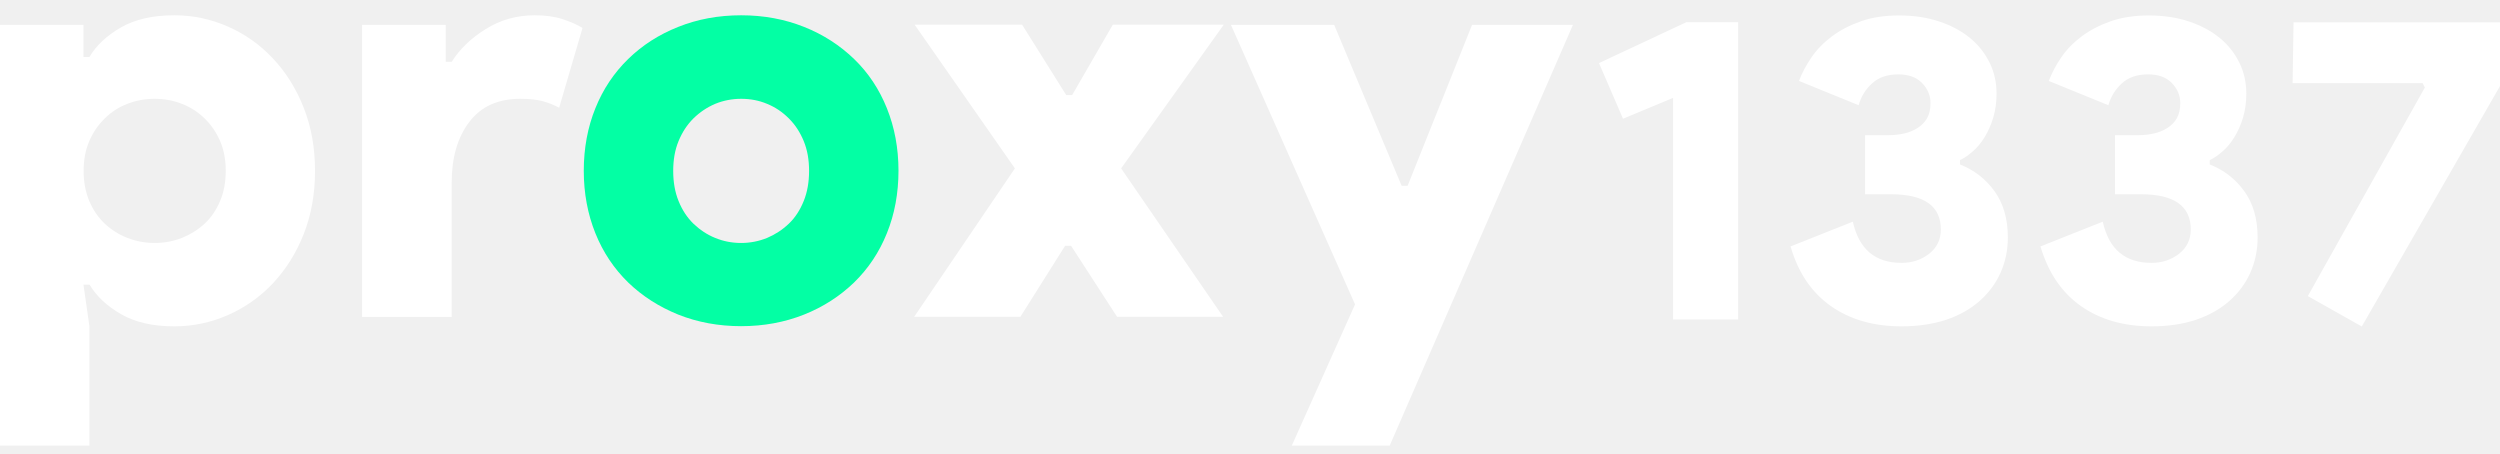
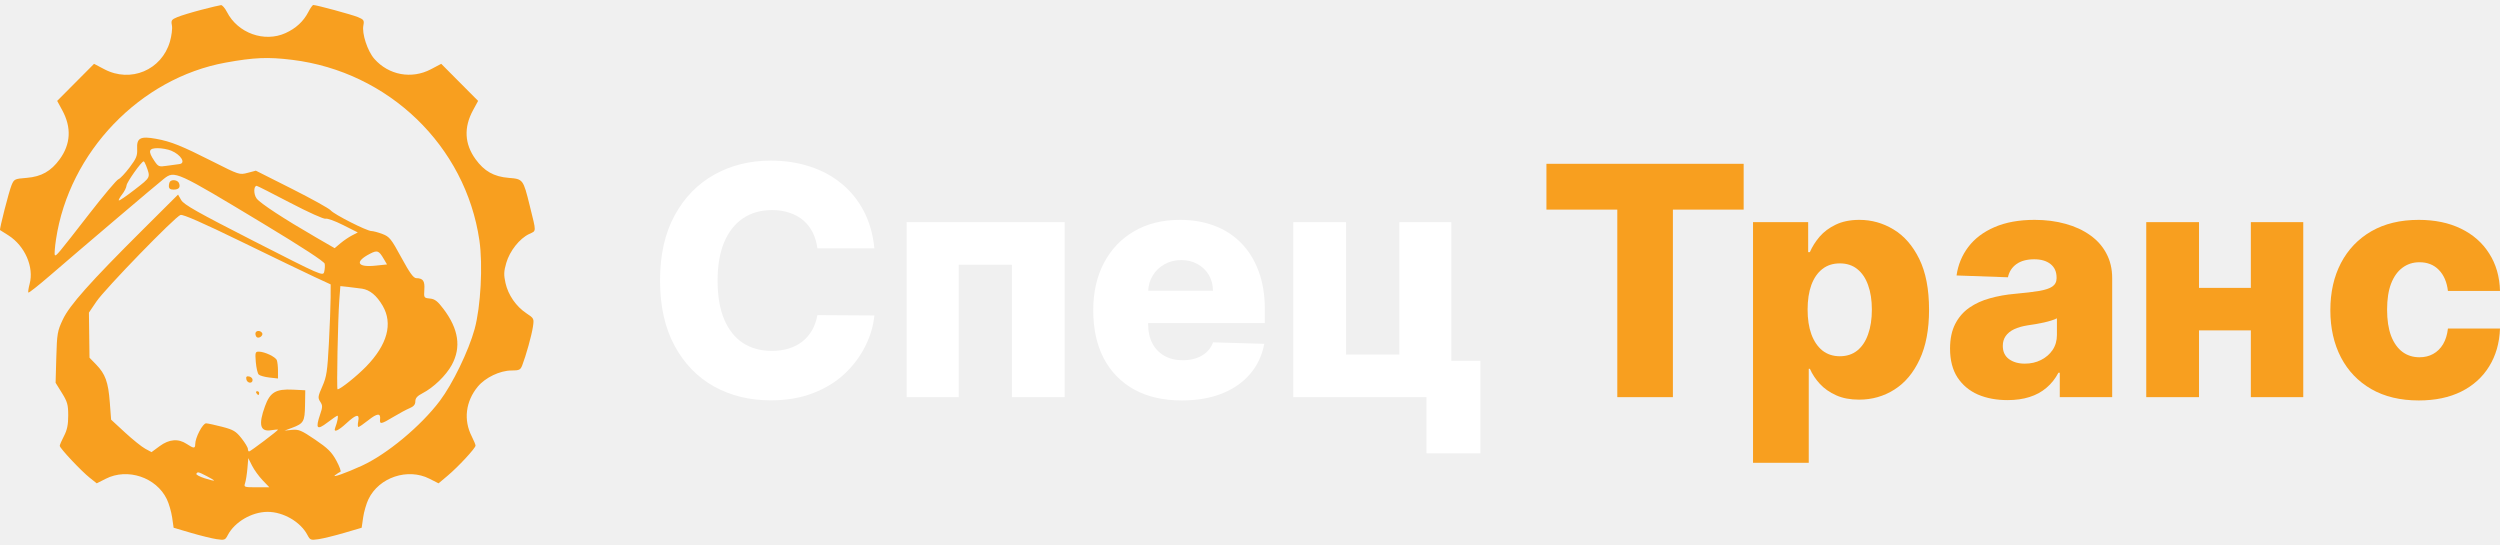
- <svg xmlns="http://www.w3.org/2000/svg" width="149" height="27" viewBox="0 0 149 27" fill="none">
-   <g clip-path="url(#clip0_414_107)">
-     <path d="M4.974 3.396H5.33C5.732 2.714 6.358 2.126 7.2 1.64C8.041 1.154 9.107 0.911 10.388 0.911C11.501 0.911 12.567 1.136 13.586 1.584C14.605 2.032 15.503 2.667 16.27 3.489C17.037 4.302 17.654 5.282 18.102 6.422C18.551 7.561 18.776 8.812 18.776 10.185C18.776 11.558 18.551 12.809 18.102 13.949C17.654 15.088 17.037 16.059 16.27 16.881C15.503 17.694 14.605 18.329 13.586 18.777C12.567 19.225 11.501 19.45 10.388 19.45C9.107 19.45 8.051 19.207 7.209 18.721C6.368 18.235 5.741 17.647 5.339 16.965H4.974L5.33 19.45V26.557H0V1.481H4.974V3.396ZM9.21 5.889C8.64 5.889 8.098 5.992 7.593 6.188C7.078 6.384 6.629 6.674 6.246 7.057C5.853 7.439 5.545 7.888 5.32 8.411C5.096 8.934 4.984 9.522 4.984 10.185C4.984 10.848 5.096 11.446 5.32 11.978C5.545 12.511 5.853 12.959 6.246 13.332C6.639 13.697 7.088 13.986 7.602 14.182C8.107 14.378 8.649 14.481 9.22 14.481C9.79 14.481 10.332 14.378 10.837 14.182C11.342 13.977 11.8 13.697 12.193 13.332C12.586 12.968 12.894 12.511 13.119 11.978C13.343 11.446 13.455 10.848 13.455 10.185C13.455 9.522 13.343 8.934 13.119 8.411C12.894 7.888 12.586 7.439 12.193 7.057C11.8 6.674 11.351 6.384 10.837 6.188C10.323 5.983 9.781 5.889 9.21 5.889Z" fill="white" />
-     <path d="M21.59 1.481H26.565V3.685H26.92C27.397 2.929 28.07 2.275 28.949 1.733C29.828 1.182 30.8 0.911 31.866 0.911C32.502 0.911 33.063 0.986 33.54 1.145C34.017 1.304 34.41 1.472 34.718 1.668L33.325 6.422C33.017 6.253 32.689 6.123 32.343 6.029C31.997 5.936 31.558 5.889 31.006 5.889C29.678 5.889 28.669 6.347 27.967 7.271C27.266 8.196 26.92 9.401 26.92 10.895V18.889H21.581V1.481H21.59Z" fill="white" />
-     <path d="M44.172 0.911C45.528 0.911 46.771 1.145 47.921 1.603C49.071 2.06 50.062 2.705 50.904 3.517C51.746 4.33 52.4 5.31 52.858 6.45C53.316 7.589 53.55 8.831 53.55 10.176C53.55 11.521 53.316 12.772 52.858 13.902C52.4 15.041 51.746 16.013 50.904 16.835C50.062 17.647 49.071 18.291 47.921 18.749C46.771 19.207 45.518 19.44 44.172 19.44C42.825 19.44 41.572 19.207 40.422 18.749C39.272 18.282 38.281 17.647 37.439 16.835C36.598 16.013 35.943 15.041 35.485 13.902C35.027 12.763 34.793 11.521 34.793 10.176C34.793 8.831 35.027 7.58 35.485 6.45C35.943 5.31 36.598 4.339 37.439 3.517C38.281 2.695 39.272 2.06 40.422 1.603C41.563 1.145 42.816 0.911 44.172 0.911ZM44.172 14.481C44.714 14.481 45.228 14.378 45.715 14.182C46.201 13.977 46.631 13.697 47.014 13.332C47.398 12.968 47.688 12.511 47.903 11.978C48.118 11.446 48.221 10.848 48.221 10.185C48.221 9.522 48.118 8.934 47.903 8.411C47.688 7.888 47.398 7.439 47.014 7.057C46.631 6.674 46.201 6.384 45.715 6.188C45.228 5.983 44.714 5.889 44.172 5.889C43.629 5.889 43.106 5.992 42.629 6.188C42.143 6.394 41.712 6.683 41.329 7.057C40.946 7.439 40.656 7.888 40.441 8.411C40.226 8.934 40.123 9.522 40.123 10.185C40.123 10.848 40.226 11.446 40.441 11.978C40.656 12.511 40.946 12.959 41.329 13.332C41.712 13.697 42.143 13.986 42.629 14.182C43.106 14.378 43.62 14.481 44.172 14.481Z" fill="#03FFA4" />
-     <path d="M60.488 10.036L54.513 1.472H60.918L63.546 5.665H63.901L66.323 1.472H72.934L66.819 10.036L72.896 18.88H66.576L63.836 14.649H63.48L60.816 18.88H54.485L60.488 10.036Z" fill="white" />
-     <path d="M80.76 18.142L73.364 1.481H79.516L83.537 11.072H83.893L87.736 1.481H93.748L82.827 26.557H76.992L80.76 18.142Z" fill="white" />
-     <path d="M99.714 19.039V5.833L96.731 7.075L95.3 3.76L100.508 1.322H103.594V19.039H99.714Z" fill="white" />
-     <path d="M113.328 19.45C111.673 19.45 110.261 19.048 109.111 18.236C107.961 17.423 107.166 16.237 106.717 14.687L110.429 13.211C110.794 14.855 111.757 15.667 113.337 15.667C113.954 15.667 114.506 15.49 114.974 15.126C115.441 14.761 115.675 14.276 115.675 13.678C115.675 12.277 114.684 11.577 112.692 11.577H111.159V8.056H112.589C112.898 8.056 113.206 8.019 113.496 7.953C113.786 7.888 114.057 7.776 114.291 7.626C114.525 7.477 114.712 7.29 114.852 7.047C114.992 6.805 115.058 6.506 115.058 6.142C115.058 5.693 114.889 5.292 114.553 4.946C114.216 4.601 113.749 4.433 113.141 4.433C112.486 4.433 111.963 4.61 111.57 4.974C111.177 5.338 110.915 5.768 110.775 6.272L107.222 4.825C107.39 4.358 107.643 3.891 107.961 3.424C108.279 2.957 108.69 2.537 109.176 2.172C109.672 1.799 110.252 1.5 110.915 1.267C111.579 1.033 112.337 0.921 113.188 0.921C114.067 0.921 114.871 1.042 115.591 1.285C116.311 1.528 116.918 1.855 117.414 2.266C117.919 2.677 118.302 3.172 118.583 3.741C118.863 4.311 118.994 4.927 118.994 5.581C118.994 6.095 118.929 6.571 118.798 7.01C118.667 7.44 118.499 7.823 118.293 8.159C118.087 8.495 117.854 8.785 117.592 9.009C117.33 9.242 117.077 9.42 116.816 9.541V9.802C117.648 10.129 118.33 10.652 118.863 11.381C119.396 12.109 119.668 13.034 119.668 14.155C119.668 14.911 119.518 15.621 119.228 16.265C118.938 16.91 118.517 17.47 117.975 17.946C117.433 18.422 116.769 18.796 115.993 19.058C115.198 19.319 114.31 19.45 113.328 19.45Z" fill="white" />
-     <path d="M128.233 19.45C126.578 19.45 125.166 19.048 124.016 18.236C122.865 17.423 122.071 16.237 121.612 14.687L125.325 13.211C125.689 14.855 126.652 15.667 128.233 15.667C128.85 15.667 129.401 15.49 129.869 15.126C130.336 14.761 130.57 14.276 130.57 13.678C130.57 12.277 129.579 11.577 127.587 11.577H126.054V8.056H127.475C127.784 8.056 128.092 8.019 128.382 7.953C128.672 7.888 128.943 7.776 129.177 7.626C129.411 7.477 129.598 7.29 129.738 7.047C129.878 6.805 129.944 6.506 129.944 6.142C129.944 5.693 129.775 5.292 129.439 4.946C129.102 4.601 128.635 4.433 128.027 4.433C127.372 4.433 126.849 4.61 126.456 4.974C126.063 5.338 125.801 5.768 125.661 6.272L122.108 4.825C122.286 4.358 122.529 3.891 122.847 3.424C123.165 2.957 123.576 2.537 124.062 2.172C124.558 1.799 125.138 1.5 125.801 1.267C126.465 1.033 127.223 0.921 128.074 0.921C128.953 0.921 129.757 1.042 130.477 1.285C131.197 1.528 131.804 1.855 132.3 2.266C132.805 2.677 133.188 3.172 133.469 3.741C133.749 4.311 133.88 4.927 133.88 5.581C133.88 6.095 133.815 6.571 133.684 7.01C133.553 7.44 133.385 7.823 133.179 8.159C132.973 8.495 132.74 8.785 132.478 9.009C132.216 9.242 131.963 9.42 131.702 9.541V9.802C132.534 10.129 133.216 10.652 133.749 11.381C134.282 12.109 134.554 13.034 134.554 14.155C134.554 14.911 134.404 15.621 134.114 16.265C133.824 16.91 133.403 17.47 132.861 17.946C132.319 18.422 131.655 18.796 130.879 19.058C130.103 19.319 129.224 19.45 128.233 19.45Z" fill="white" />
-     <path d="M144.39 4.955H136.639L136.695 1.332H149.009V5.114L140.762 19.459L137.546 17.647L144.521 5.217L144.39 4.955Z" fill="white" />
-   </g>
-   <defs>
-     <clipPath id="clip0_414_107">
-       <rect width="149" height="25.645" fill="white" transform="translate(0 0.911499)" />
-     </clipPath>
-   </defs>
+ <svg xmlns="http://www.w3.org/2000/svg" width="257" height="56" viewBox="0 0 257 56" fill="none">
+   <path fill-rule="evenodd" clip-rule="evenodd" d="M20.697 1.009C19.713 1.265 18.605 1.602 18.233 1.758C17.629 2.01 17.57 2.099 17.673 2.61C17.735 2.924 17.644 3.674 17.469 4.276C16.621 7.199 13.433 8.544 10.73 7.12L9.669 6.561L7.774 8.466L5.878 10.372L6.398 11.329C7.362 13.102 7.277 14.796 6.145 16.36C5.248 17.599 4.253 18.162 2.743 18.284C1.503 18.383 1.448 18.41 1.186 19.039C0.923 19.669 -0.085 23.61 0.006 23.652C0.031 23.663 0.421 23.91 0.874 24.201C2.564 25.285 3.511 27.456 3.047 29.183C2.927 29.627 2.869 30.03 2.918 30.078C2.966 30.127 3.951 29.35 5.106 28.353C8.453 25.464 16.243 18.847 16.854 18.375C17.963 17.517 18.055 17.559 27.125 23.03C31.075 25.413 33.336 26.889 33.379 27.113C33.416 27.306 33.393 27.678 33.328 27.939C33.21 28.407 33.08 28.35 26.083 24.779C20.313 21.835 18.896 21.035 18.631 20.573L18.305 20.003L14.719 23.573C9.246 29.023 7.146 31.381 6.455 32.853C5.903 34.028 5.857 34.296 5.788 36.732L5.715 39.349L6.364 40.394C6.929 41.305 7.013 41.605 7.013 42.716C7.013 43.665 6.901 44.205 6.578 44.821C6.339 45.277 6.143 45.732 6.143 45.831C6.143 46.074 8.338 48.412 9.231 49.12L9.945 49.686L10.881 49.212C13.112 48.081 16.063 49.069 17.147 51.31C17.365 51.762 17.612 52.608 17.696 53.192L17.848 54.252L19.618 54.773C20.591 55.059 21.78 55.352 22.26 55.424C23.08 55.547 23.149 55.523 23.42 55.003C24.125 53.651 25.896 52.619 27.514 52.619C29.131 52.619 30.902 53.651 31.608 55.003C31.878 55.523 31.948 55.547 32.768 55.424C33.248 55.352 34.436 55.059 35.41 54.773L37.179 54.252L37.332 53.192C37.415 52.608 37.663 51.762 37.881 51.31C38.964 49.069 41.915 48.081 44.147 49.212L45.083 49.687L46.004 48.914C47.1 47.995 48.885 46.071 48.885 45.809C48.885 45.707 48.709 45.278 48.494 44.857C47.634 43.168 47.865 41.267 49.114 39.749C49.884 38.813 51.395 38.09 52.584 38.087C53.381 38.085 53.502 38.027 53.686 37.553C54.077 36.545 54.653 34.474 54.783 33.606C54.911 32.751 54.9 32.727 54.121 32.211C53.055 31.504 52.242 30.33 51.966 29.098C51.778 28.253 51.791 27.902 52.045 27.026C52.401 25.799 53.408 24.527 54.391 24.059C55.157 23.696 55.151 23.952 54.458 21.146C53.785 18.421 53.772 18.403 52.285 18.284C50.774 18.162 49.779 17.599 48.883 16.36C47.751 14.796 47.666 13.102 48.629 11.329L49.149 10.372L47.254 8.466L45.358 6.561L44.297 7.12C42.315 8.164 39.953 7.727 38.477 6.044C37.778 5.247 37.188 3.443 37.355 2.61C37.457 2.1 37.398 2.01 36.802 1.761C36.199 1.509 32.55 0.518 32.208 0.514C32.13 0.513 31.899 0.839 31.694 1.239C31.202 2.195 30.42 2.917 29.351 3.402C27.174 4.389 24.448 3.409 23.334 1.239C23.129 0.839 22.854 0.519 22.723 0.527C22.592 0.536 21.68 0.752 20.697 1.009ZM30.028 6.15C39.95 7.368 47.863 14.996 49.282 24.71C49.65 27.233 49.419 31.532 48.792 33.824C48.18 36.06 46.53 39.468 45.215 41.21C43.254 43.81 39.774 46.701 37.184 47.884C35.527 48.641 34.051 49.16 34.455 48.844C34.656 48.686 34.899 48.532 34.993 48.5C35.088 48.468 34.903 47.956 34.582 47.362C34.102 46.476 33.71 46.087 32.399 45.197C30.994 44.244 30.708 44.122 30.028 44.189L29.254 44.266L30.028 43.977C31.218 43.533 31.331 43.335 31.358 41.637L31.382 40.119L30.125 40.057C28.354 39.969 27.767 40.316 27.242 41.757C26.547 43.666 26.74 44.412 27.881 44.227C28.264 44.164 28.577 44.139 28.577 44.171C28.577 44.27 25.737 46.413 25.606 46.413C25.538 46.413 25.483 46.295 25.483 46.15C25.483 46.005 25.187 45.512 24.825 45.054C24.255 44.333 23.992 44.176 22.843 43.876C22.114 43.686 21.37 43.525 21.189 43.519C20.842 43.508 20.068 44.988 20.068 45.663C20.068 46.122 19.919 46.117 19.197 45.639C18.331 45.064 17.394 45.14 16.41 45.865L15.577 46.478L14.929 46.129C14.573 45.937 13.638 45.186 12.851 44.46L11.422 43.141L11.287 41.36C11.131 39.282 10.829 38.447 9.886 37.477L9.201 36.773L9.171 34.454L9.141 32.136L9.914 30.995C10.805 29.681 18 22.273 18.558 22.096C18.808 22.016 20.834 22.905 24.769 24.822C27.98 26.387 31.37 28.021 32.3 28.453L33.993 29.237L33.988 30.611C33.985 31.366 33.904 33.471 33.809 35.288C33.655 38.196 33.574 38.727 33.134 39.724C32.679 40.755 32.659 40.896 32.92 41.295C33.174 41.682 33.172 41.833 32.907 42.613C32.412 44.069 32.583 44.258 33.656 43.437C34.162 43.05 34.628 42.733 34.692 42.733C34.807 42.733 34.684 43.379 34.456 43.974C34.251 44.51 34.744 44.311 35.614 43.508C36.638 42.564 36.987 42.508 36.826 43.315C36.762 43.634 36.773 43.895 36.85 43.894C36.927 43.893 37.375 43.585 37.846 43.211C38.77 42.475 39.145 42.44 39.072 43.094C39.01 43.649 39.175 43.62 40.442 42.856C41.036 42.498 41.787 42.095 42.109 41.962C42.528 41.788 42.696 41.587 42.696 41.261C42.696 40.929 42.893 40.704 43.421 40.433C44.563 39.849 45.851 38.604 46.445 37.511C47.428 35.701 47.151 33.83 45.593 31.764C44.985 30.957 44.701 30.738 44.198 30.69C43.579 30.63 43.567 30.611 43.622 29.773C43.68 28.875 43.492 28.607 42.792 28.594C42.502 28.589 42.12 28.06 41.258 26.473C40.214 24.55 40.039 24.332 39.317 24.056C38.882 23.89 38.374 23.753 38.189 23.753C37.711 23.753 34.34 22.042 33.993 21.623C33.833 21.43 32.038 20.434 30.003 19.409L26.303 17.545L25.458 17.768C24.622 17.989 24.583 17.977 21.905 16.624C18.633 14.971 17.584 14.55 16.035 14.268C14.427 13.976 14.04 14.183 14.098 15.303C14.135 16.005 14.02 16.286 13.315 17.221C12.861 17.823 12.345 18.367 12.169 18.429C11.993 18.492 10.65 20.085 9.185 21.971C5.911 26.186 5.772 26.352 5.639 26.218C5.58 26.159 5.634 25.428 5.76 24.593C7.11 15.632 14.408 8.033 23.198 6.435C26.115 5.905 27.542 5.845 30.028 6.15ZM17.608 15.492C18.62 15.916 19.142 16.797 18.424 16.87C18.211 16.892 17.645 16.969 17.167 17.041C16.337 17.166 16.276 17.143 15.861 16.529C15.195 15.543 15.278 15.232 16.206 15.232C16.635 15.232 17.266 15.349 17.608 15.492ZM15.018 17.023C15.483 18.267 15.515 18.199 13.867 19.478C13.008 20.145 12.265 20.653 12.218 20.606C12.171 20.558 12.323 20.277 12.557 19.981C12.79 19.684 12.993 19.272 13.008 19.066C13.033 18.726 14.549 16.587 14.765 16.587C14.815 16.587 14.929 16.783 15.018 17.023ZM17.489 18.653C17.418 18.724 17.36 18.942 17.36 19.137C17.36 19.385 17.503 19.492 17.832 19.492C18.378 19.492 18.571 19.269 18.404 18.832C18.285 18.522 17.729 18.413 17.489 18.653ZM29.838 20.85C31.709 21.827 33.305 22.546 33.468 22.484C33.627 22.422 34.438 22.715 35.27 23.134L36.781 23.895L36.184 24.205C35.855 24.375 35.32 24.738 34.994 25.013L34.402 25.512L32.505 24.415C29.206 22.508 26.752 20.902 26.381 20.406C26.058 19.974 26.064 19.105 26.391 19.105C26.45 19.105 28.001 19.89 29.838 20.85ZM39.451 26.616L39.785 27.185L38.601 27.309C36.704 27.508 36.432 26.912 38.04 26.082C38.791 25.695 38.946 25.754 39.451 26.616ZM37.213 29.675C38.023 29.798 38.718 30.372 39.338 31.432C40.409 33.261 39.821 35.433 37.65 37.669C36.674 38.674 34.985 40.022 34.701 40.022C34.591 40.022 34.735 32.759 34.884 30.794L34.989 29.411L35.796 29.497C36.24 29.545 36.878 29.625 37.213 29.675ZM26.257 34.297C26.257 34.451 26.326 34.619 26.411 34.672C26.658 34.825 27.093 34.47 26.947 34.233C26.755 33.922 26.257 33.968 26.257 34.297ZM26.297 37.221C26.346 37.81 26.48 38.386 26.595 38.501C26.709 38.616 27.202 38.755 27.69 38.81L28.577 38.91V38.126C28.577 37.695 28.523 37.201 28.457 37.029C28.324 36.681 27.198 36.148 26.596 36.148C26.245 36.148 26.217 36.248 26.297 37.221ZM25.323 38.988C25.404 39.411 25.966 39.471 25.966 39.056C25.966 38.898 25.806 38.737 25.61 38.7C25.352 38.65 25.273 38.729 25.323 38.988ZM26.353 40.409C26.419 40.516 26.511 40.603 26.558 40.603C26.605 40.603 26.643 40.516 26.643 40.409C26.643 40.303 26.551 40.216 26.439 40.216C26.326 40.216 26.288 40.303 26.353 40.409ZM26.994 49.367L27.689 50.093H26.37C25.088 50.093 25.055 50.081 25.196 49.657C25.276 49.417 25.383 48.743 25.433 48.159L25.524 47.096L25.911 47.868C26.124 48.293 26.611 48.967 26.994 49.367ZM21.236 48.935C21.657 49.15 22.002 49.36 22.002 49.401C22.002 49.443 21.571 49.339 21.044 49.17C20.518 49.001 20.131 48.791 20.185 48.703C20.322 48.482 20.37 48.493 21.236 48.935Z" fill="#F89F1F" />
+   <path d="M158.973 21.548V16.839H179.248V21.548H171.974V40.827H166.258V21.548H158.973Z" fill="#F89F1F" />
+   <path d="M180.211 47.573V22.836H185.88V25.916H186.056C186.29 25.37 186.622 24.843 187.051 24.335C187.489 23.828 188.043 23.414 188.715 23.094C189.394 22.766 190.206 22.602 191.151 22.602C192.4 22.602 193.568 22.93 194.653 23.586C195.746 24.242 196.629 25.253 197.3 26.619C197.972 27.986 198.307 29.727 198.307 31.843C198.307 33.881 197.983 35.587 197.335 36.962C196.695 38.336 195.828 39.367 194.735 40.054C193.65 40.741 192.443 41.084 191.116 41.084C190.21 41.084 189.425 40.936 188.762 40.639C188.098 40.343 187.539 39.952 187.087 39.468C186.642 38.984 186.298 38.465 186.056 37.91H185.939V47.573H180.211ZM185.822 31.831C185.822 32.8 185.95 33.643 186.208 34.361C186.474 35.08 186.852 35.638 187.344 36.036C187.844 36.427 188.441 36.622 189.136 36.622C189.839 36.622 190.436 36.427 190.928 36.036C191.42 35.638 191.791 35.08 192.041 34.361C192.299 33.643 192.428 32.8 192.428 31.831C192.428 30.863 192.299 30.024 192.041 29.313C191.791 28.603 191.42 28.052 190.928 27.662C190.444 27.271 189.847 27.076 189.136 27.076C188.434 27.076 187.836 27.267 187.344 27.65C186.852 28.033 186.474 28.579 186.208 29.29C185.95 30 185.822 30.848 185.822 31.831Z" fill="#F89F1F" />
+   <path d="M206.38 41.131C205.233 41.131 204.214 40.94 203.323 40.557C202.441 40.167 201.742 39.581 201.227 38.8C200.719 38.012 200.465 37.024 200.465 35.837C200.465 34.838 200.641 33.994 200.993 33.307C201.344 32.62 201.828 32.062 202.445 31.632C203.062 31.203 203.772 30.879 204.577 30.66C205.381 30.434 206.24 30.281 207.153 30.203C208.176 30.11 209 30.012 209.625 29.91C210.249 29.801 210.702 29.649 210.983 29.454C211.272 29.251 211.417 28.966 211.417 28.599V28.54C211.417 27.939 211.21 27.474 210.796 27.146C210.382 26.818 209.824 26.654 209.121 26.654C208.364 26.654 207.755 26.818 207.294 27.146C206.833 27.474 206.54 27.927 206.416 28.505L201.133 28.318C201.289 27.224 201.691 26.248 202.339 25.389C202.995 24.523 203.893 23.843 205.033 23.351C206.181 22.852 207.559 22.602 209.168 22.602C210.316 22.602 211.374 22.738 212.342 23.012C213.31 23.277 214.154 23.668 214.872 24.183C215.59 24.691 216.145 25.315 216.535 26.057C216.934 26.799 217.133 27.646 217.133 28.599V40.827H211.745V38.32H211.604C211.284 38.929 210.874 39.445 210.374 39.866C209.882 40.288 209.301 40.604 208.629 40.815C207.966 41.026 207.216 41.131 206.38 41.131ZM208.149 37.383C208.766 37.383 209.32 37.258 209.812 37.008C210.312 36.758 210.71 36.415 211.007 35.978C211.304 35.533 211.452 35.017 211.452 34.432V32.722C211.288 32.807 211.089 32.886 210.855 32.956C210.628 33.026 210.378 33.093 210.105 33.155C209.832 33.217 209.551 33.272 209.262 33.319C208.973 33.366 208.696 33.409 208.43 33.448C207.891 33.534 207.431 33.666 207.048 33.846C206.673 34.026 206.384 34.26 206.181 34.549C205.986 34.83 205.888 35.166 205.888 35.556C205.888 36.15 206.099 36.602 206.521 36.915C206.95 37.227 207.493 37.383 208.149 37.383Z" fill="#F89F1F" />
+   <path d="M233.32 29.594V33.963H224.09V29.594H233.32ZM226.058 22.836V40.827H220.635V22.836H226.058ZM236.775 22.836V40.827H231.387V22.836H236.775Z" fill="#F89F1F" />
+   <path d="M248.649 41.166C246.751 41.166 245.123 40.776 243.764 39.995C242.414 39.214 241.375 38.129 240.649 36.739C239.923 35.341 239.56 33.725 239.56 31.89C239.56 30.047 239.923 28.431 240.649 27.041C241.383 25.643 242.425 24.554 243.776 23.773C245.135 22.992 246.755 22.602 248.637 22.602C250.3 22.602 251.749 22.902 252.982 23.504C254.224 24.105 255.192 24.956 255.887 26.057C256.59 27.15 256.961 28.435 257 29.91H251.647C251.538 28.989 251.225 28.267 250.71 27.744C250.203 27.221 249.539 26.959 248.719 26.959C248.055 26.959 247.473 27.146 246.974 27.521C246.474 27.888 246.084 28.435 245.802 29.161C245.529 29.879 245.393 30.769 245.393 31.831C245.393 32.893 245.529 33.791 245.802 34.525C246.084 35.252 246.474 35.802 246.974 36.177C247.473 36.544 248.055 36.727 248.719 36.727C249.25 36.727 249.718 36.614 250.124 36.388C250.538 36.161 250.878 35.829 251.143 35.392C251.409 34.947 251.577 34.408 251.647 33.776H257C256.945 35.259 256.574 36.556 255.887 37.664C255.208 38.773 254.251 39.636 253.018 40.253C251.792 40.862 250.335 41.166 248.649 41.166Z" fill="#F89F1F" />
+   <path d="M89.885 25.53H84.028C83.951 24.929 83.79 24.386 83.548 23.902C83.306 23.418 82.986 23.004 82.588 22.66C82.19 22.317 81.717 22.055 81.171 21.876C80.632 21.688 80.034 21.595 79.379 21.595C78.215 21.595 77.212 21.88 76.368 22.45C75.533 23.02 74.889 23.843 74.436 24.921C73.991 25.998 73.768 27.303 73.768 28.833C73.768 30.426 73.995 31.761 74.448 32.839C74.908 33.908 75.552 34.717 76.38 35.263C77.216 35.802 78.203 36.072 79.344 36.072C79.984 36.072 80.566 35.989 81.089 35.825C81.62 35.661 82.084 35.423 82.483 35.111C82.888 34.791 83.22 34.404 83.478 33.952C83.743 33.491 83.927 32.971 84.028 32.394L89.885 32.429C89.783 33.491 89.475 34.537 88.96 35.568C88.452 36.599 87.753 37.539 86.863 38.391C85.973 39.234 84.888 39.905 83.607 40.405C82.334 40.905 80.874 41.155 79.226 41.155C77.056 41.155 75.111 40.678 73.393 39.726C71.683 38.765 70.332 37.368 69.341 35.533C68.349 33.698 67.853 31.465 67.853 28.833C67.853 26.194 68.357 23.957 69.364 22.122C70.371 20.287 71.734 18.893 73.452 17.94C75.17 16.988 77.095 16.511 79.226 16.511C80.679 16.511 82.022 16.714 83.255 17.12C84.489 17.518 85.575 18.104 86.512 18.877C87.449 19.642 88.21 20.583 88.796 21.7C89.381 22.817 89.744 24.093 89.885 25.53Z" fill="white" />
+   <path d="M93.203 40.827V22.836H109.448V40.827H104.025V27.217H98.555V40.827H93.203Z" fill="white" />
+   <path d="M121.486 41.166C119.604 41.166 117.98 40.796 116.613 40.054C115.255 39.304 114.208 38.238 113.474 36.856C112.748 35.466 112.385 33.815 112.385 31.902C112.385 30.043 112.752 28.419 113.486 27.029C114.22 25.631 115.255 24.546 116.59 23.773C117.925 22.992 119.499 22.602 121.31 22.602C122.591 22.602 123.762 22.801 124.824 23.199C125.886 23.597 126.803 24.187 127.576 24.968C128.349 25.749 128.951 26.713 129.38 27.861C129.81 29.001 130.024 30.309 130.024 31.785V33.214H114.388V29.887H124.695C124.687 29.278 124.543 28.735 124.262 28.259C123.981 27.783 123.594 27.412 123.102 27.146C122.618 26.873 122.06 26.736 121.427 26.736C120.787 26.736 120.213 26.881 119.705 27.17C119.198 27.451 118.796 27.837 118.499 28.329C118.202 28.814 118.046 29.364 118.031 29.981V33.366C118.031 34.1 118.175 34.744 118.464 35.298C118.753 35.845 119.163 36.271 119.694 36.575C120.225 36.88 120.857 37.032 121.591 37.032C122.099 37.032 122.559 36.962 122.973 36.821C123.387 36.681 123.742 36.474 124.039 36.2C124.336 35.927 124.558 35.591 124.707 35.193L129.966 35.345C129.747 36.524 129.267 37.551 128.525 38.426C127.791 39.292 126.827 39.968 125.632 40.452C124.437 40.928 123.055 41.166 121.486 41.166Z" fill="white" />
+   <path d="M149.195 22.836V37.09H152.182V46.601H146.642V40.827H132.95V22.836H138.373V36.446H143.854V22.836H149.195Z" fill="white" />
</svg>
